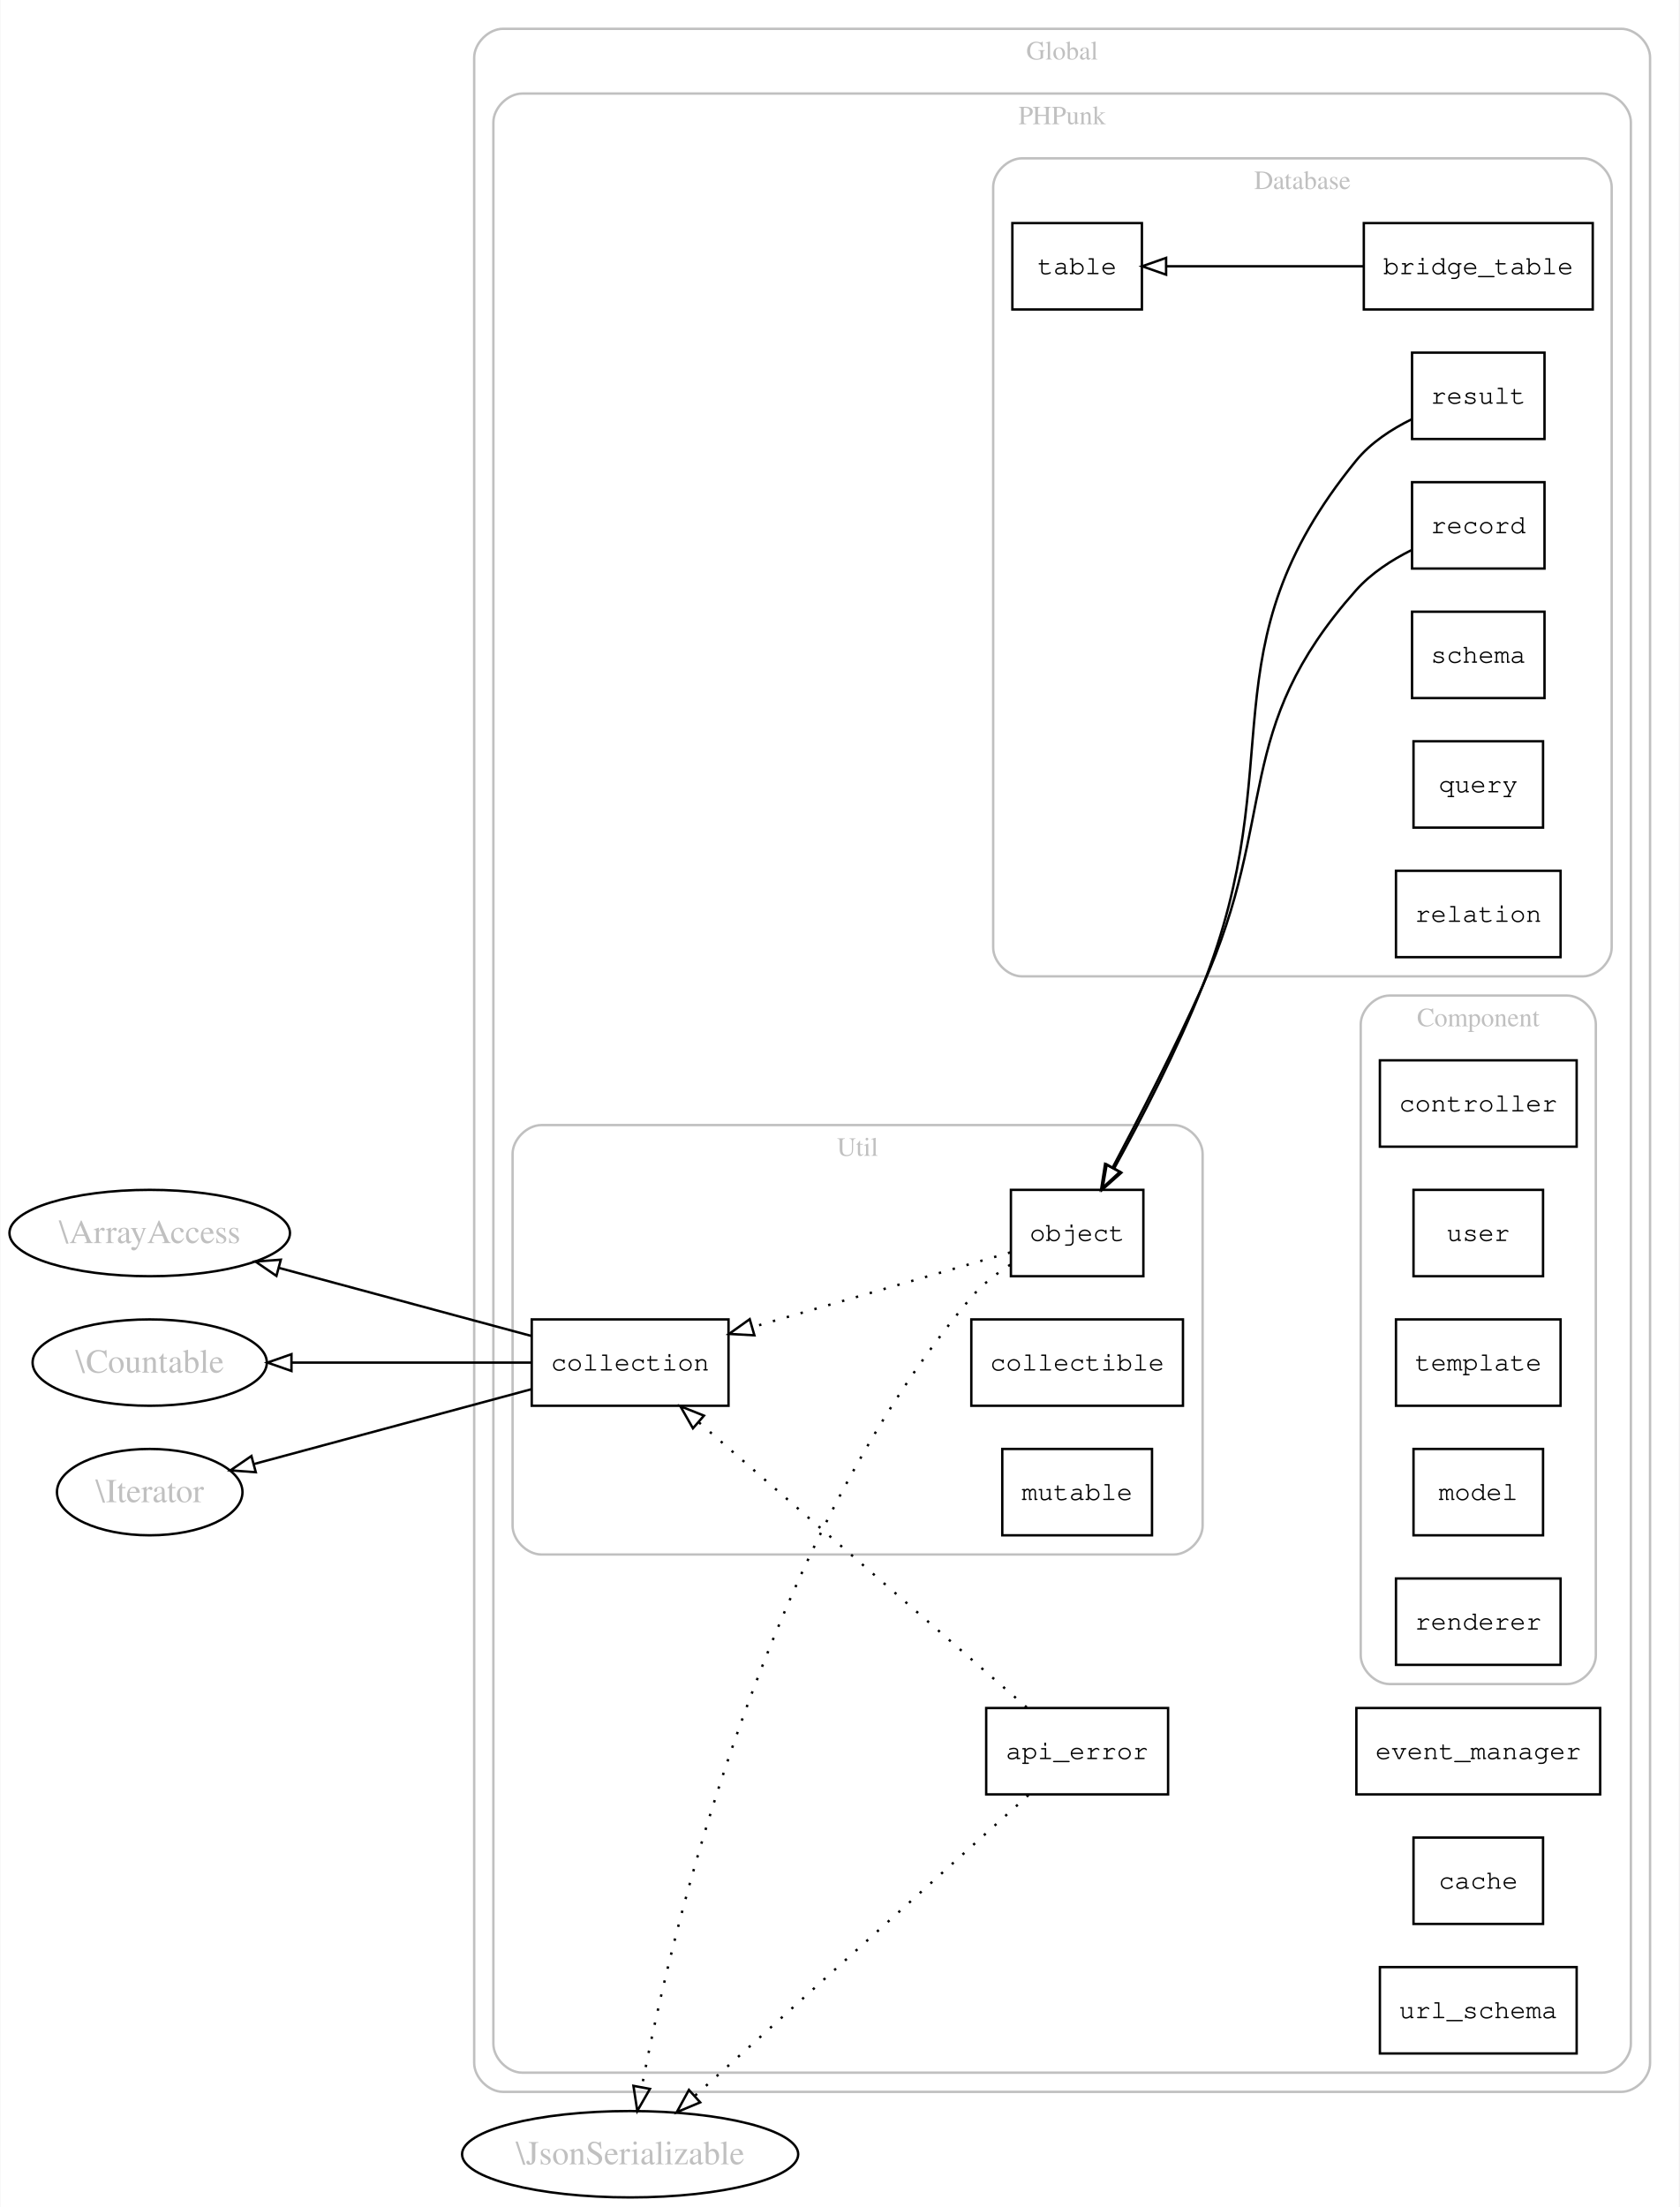
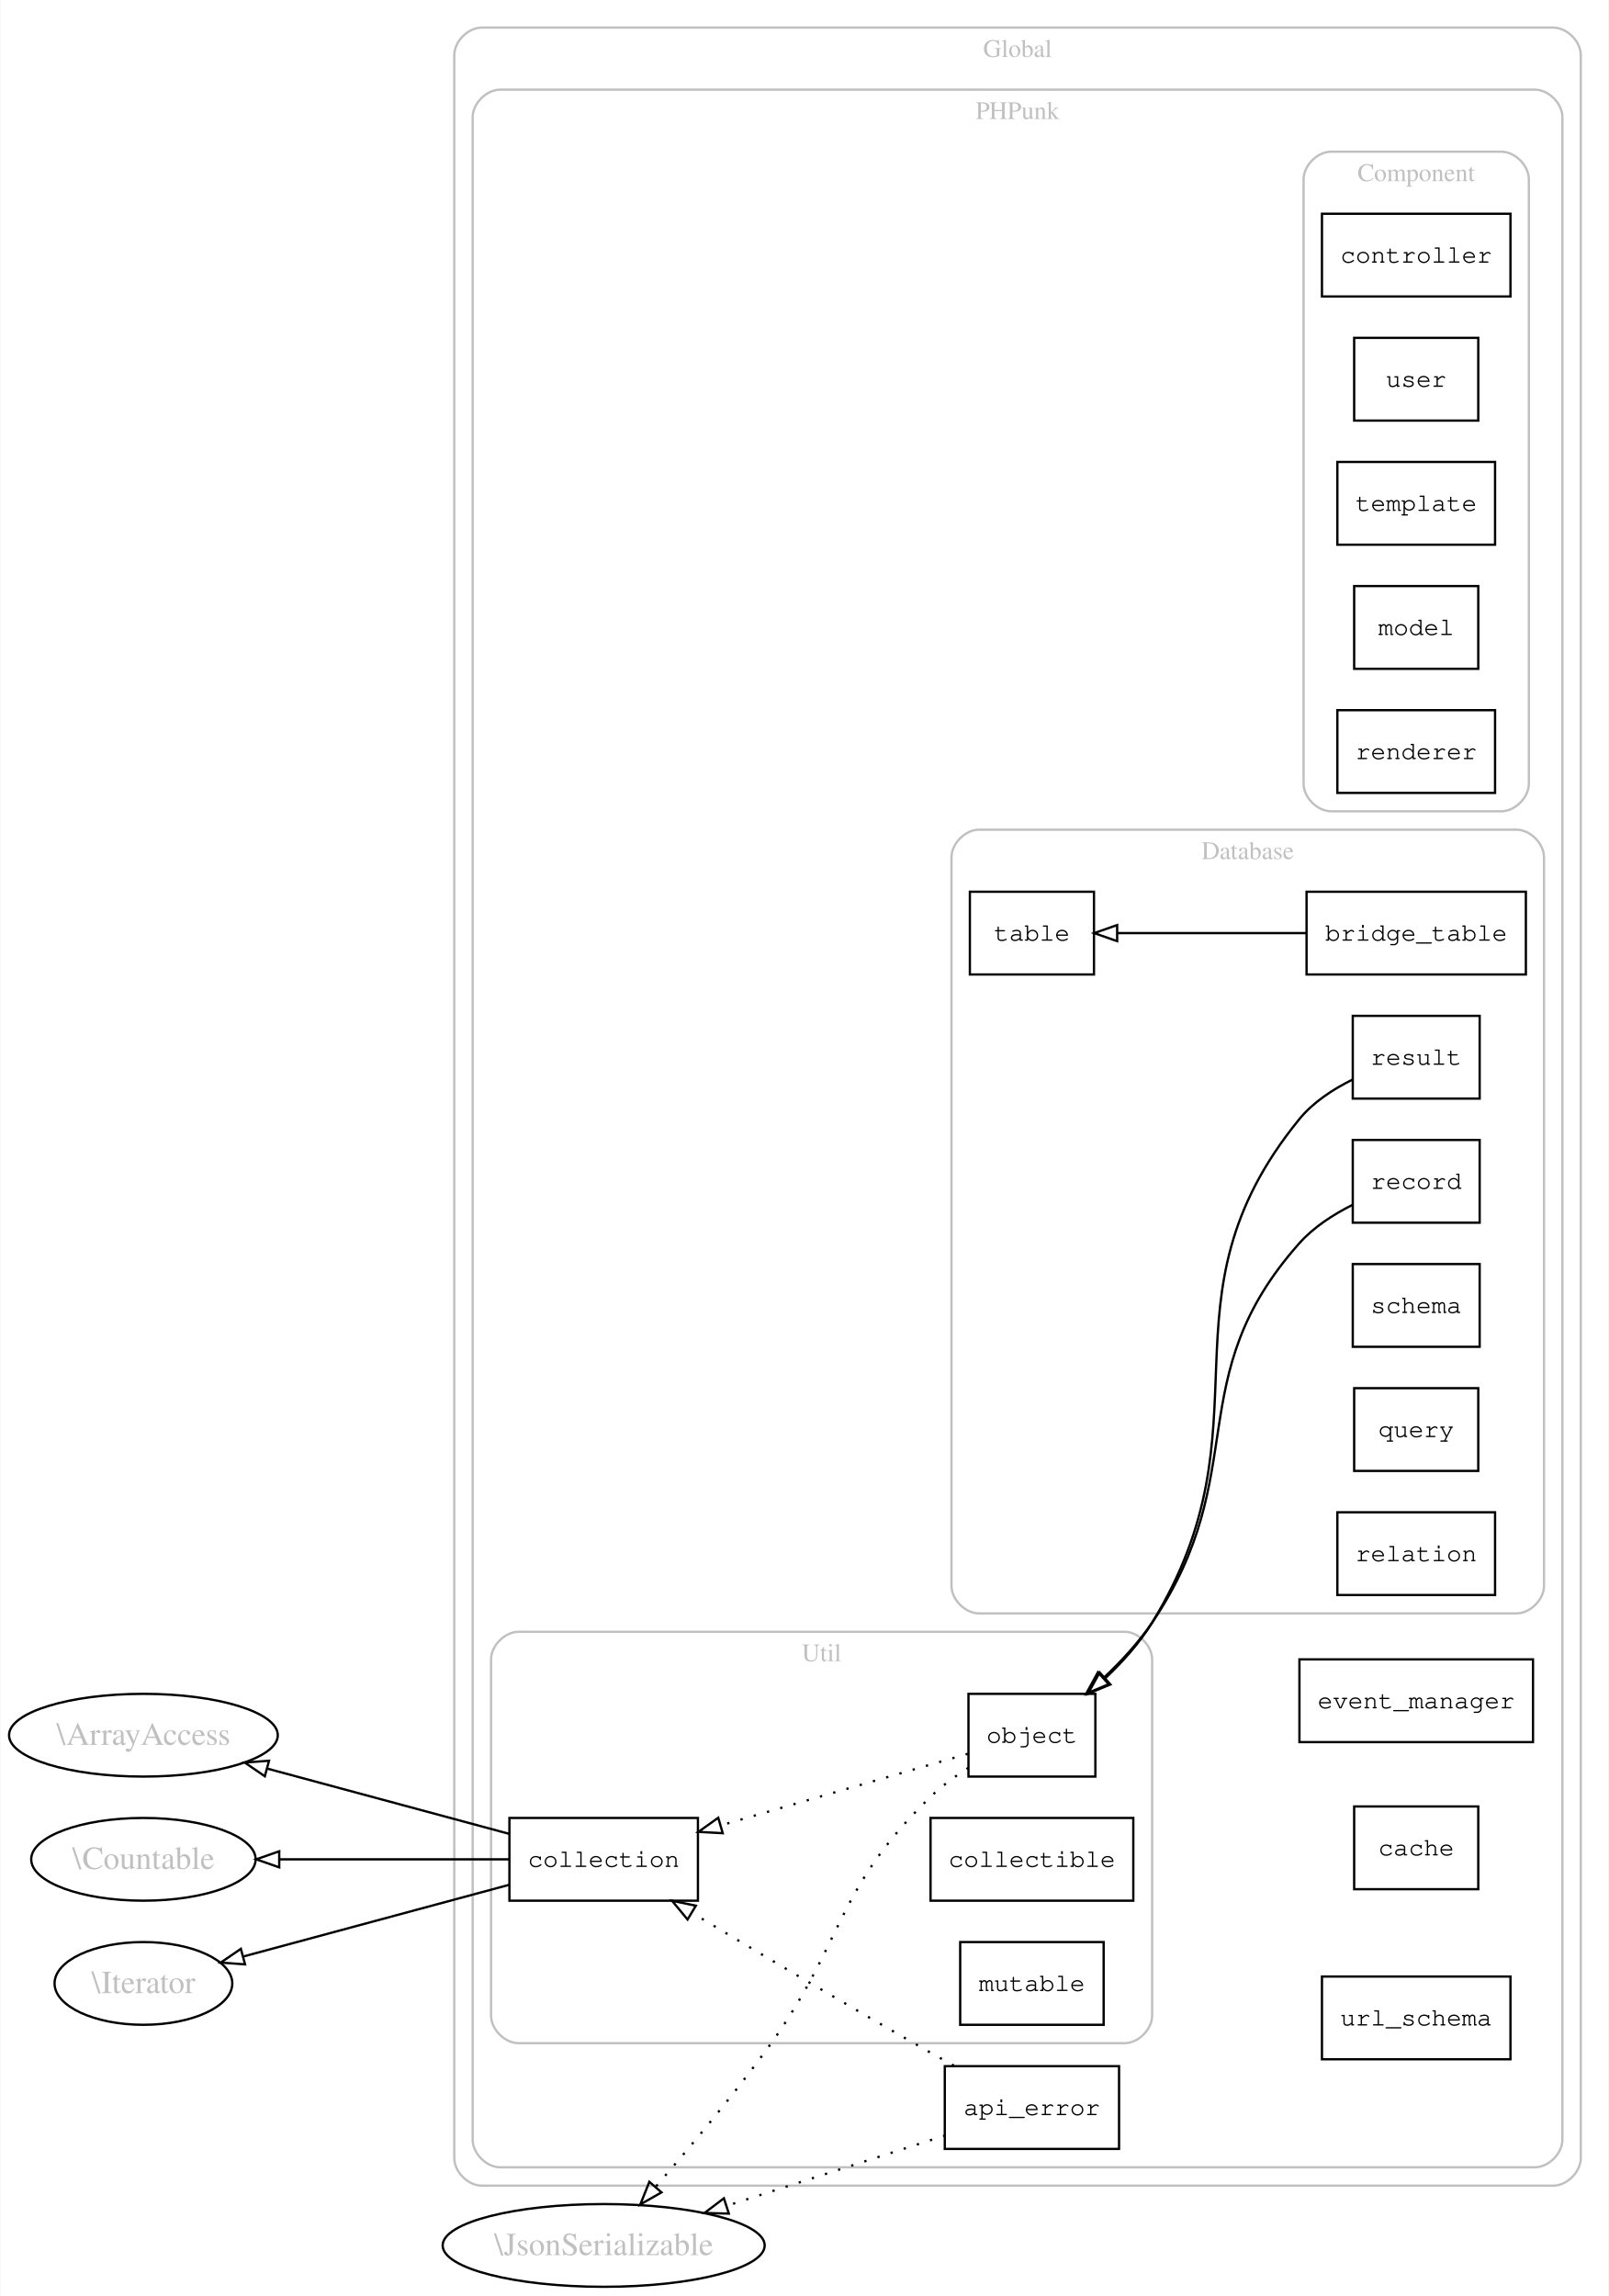
- <svg xmlns="http://www.w3.org/2000/svg" width="700pt" height="920pt" viewBox="0.00 0.00 699.65 920.00">
-   <g id="graph0" class="graph" transform="scale(1 1) rotate(0) translate(4 916)">
-     <polygon fill="#ffffff" stroke="transparent" points="-4,4 -4,-916 695.648,-916 695.648,4 -4,4" />
+ <svg xmlns="http://www.w3.org/2000/svg" width="700pt" height="999pt" viewBox="0.00 0.00 699.65 999.00">
+   <g id="graph0" class="graph" transform="scale(1 1) rotate(0) translate(4 995)">
+     <polygon fill="#ffffff" stroke="transparent" points="-4,4 -4,-995 695.648,-995 695.648,4 -4,4" />
    <g id="clust1" class="cluster">
-       <path fill="none" stroke="#c0c0c0" d="M205.488,-44C205.488,-44 671.648,-44 671.648,-44 677.648,-44 683.648,-50 683.648,-56 683.648,-56 683.648,-892 683.648,-892 683.648,-898 677.648,-904 671.648,-904 671.648,-904 205.488,-904 205.488,-904 199.488,-904 193.488,-898 193.488,-892 193.488,-892 193.488,-56 193.488,-56 193.488,-50 199.488,-44 205.488,-44" />
-       <text text-anchor="middle" x="438.568" y="-891.2" font-family="Times,serif" font-size="11.00" fill="#c0c0c0">Global</text>
+       <path fill="none" stroke="#c0c0c0" d="M205.488,-44C205.488,-44 671.648,-44 671.648,-44 677.648,-44 683.648,-50 683.648,-56 683.648,-56 683.648,-971 683.648,-971 683.648,-977 677.648,-983 671.648,-983 671.648,-983 205.488,-983 205.488,-983 199.488,-983 193.488,-977 193.488,-971 193.488,-971 193.488,-56 193.488,-56 193.488,-50 199.488,-44 205.488,-44" />
+       <text text-anchor="middle" x="438.568" y="-970.2" font-family="Times,serif" font-size="11.00" fill="#c0c0c0">Global</text>
    </g>
    <g id="clust2" class="cluster">
-       <path fill="none" stroke="#c0c0c0" d="M213.488,-52C213.488,-52 663.648,-52 663.648,-52 669.648,-52 675.648,-58 675.648,-64 675.648,-64 675.648,-865 675.648,-865 675.648,-871 669.648,-877 663.648,-877 663.648,-877 213.488,-877 213.488,-877 207.488,-877 201.488,-871 201.488,-865 201.488,-865 201.488,-64 201.488,-64 201.488,-58 207.488,-52 213.488,-52" />
-       <text text-anchor="middle" x="438.568" y="-864.2" font-family="Times,serif" font-size="11.00" fill="#c0c0c0">PHPunk</text>
+       <path fill="none" stroke="#c0c0c0" d="M213.488,-52C213.488,-52 663.648,-52 663.648,-52 669.648,-52 675.648,-58 675.648,-64 675.648,-64 675.648,-944 675.648,-944 675.648,-950 669.648,-956 663.648,-956 663.648,-956 213.488,-956 213.488,-956 207.488,-956 201.488,-950 201.488,-944 201.488,-944 201.488,-64 201.488,-64 201.488,-58 207.488,-52 213.488,-52" />
+       <text text-anchor="middle" x="438.568" y="-943.2" font-family="Times,serif" font-size="11.00" fill="#c0c0c0">PHPunk</text>
+     </g>
+     <g id="clust3" class="cluster">
+       <path fill="none" stroke="#c0c0c0" d="M575.036,-642C575.036,-642 649.046,-642 649.046,-642 655.046,-642 661.046,-648 661.046,-654 661.046,-654 661.046,-917 661.046,-917 661.046,-923 655.046,-929 649.046,-929 649.046,-929 575.036,-929 575.036,-929 569.036,-929 563.036,-923 563.036,-917 563.036,-917 563.036,-654 563.036,-654 563.036,-648 569.036,-642 575.036,-642" />
+       <text text-anchor="middle" x="612.041" y="-916.2" font-family="Times,serif" font-size="11.00" fill="#c0c0c0">Component</text>
    </g>
    <g id="clust4" class="cluster">
-       <path fill="none" stroke="#c0c0c0" d="M421.828,-509C421.828,-509 655.648,-509 655.648,-509 661.648,-509 667.648,-515 667.648,-521 667.648,-521 667.648,-838 667.648,-838 667.648,-844 661.648,-850 655.648,-850 655.648,-850 421.828,-850 421.828,-850 415.828,-850 409.828,-844 409.828,-838 409.828,-838 409.828,-521 409.828,-521 409.828,-515 415.828,-509 421.828,-509" />
-       <text text-anchor="middle" x="538.738" y="-837.2" font-family="Times,serif" font-size="11.00" fill="#c0c0c0">Database</text>
+       <path fill="none" stroke="#c0c0c0" d="M421.828,-293C421.828,-293 655.648,-293 655.648,-293 661.648,-293 667.648,-299 667.648,-305 667.648,-305 667.648,-622 667.648,-622 667.648,-628 661.648,-634 655.648,-634 655.648,-634 421.828,-634 421.828,-634 415.828,-634 409.828,-628 409.828,-622 409.828,-622 409.828,-305 409.828,-305 409.828,-299 415.828,-293 421.828,-293" />
+       <text text-anchor="middle" x="538.738" y="-621.2" font-family="Times,serif" font-size="11.00" fill="#c0c0c0">Database</text>
    </g>
    <g id="clust5" class="cluster">
-       <path fill="none" stroke="#c0c0c0" d="M221.488,-268C221.488,-268 485.134,-268 485.134,-268 491.134,-268 497.134,-274 497.134,-280 497.134,-280 497.134,-435 497.134,-435 497.134,-441 491.134,-447 485.134,-447 485.134,-447 221.488,-447 221.488,-447 215.488,-447 209.488,-441 209.488,-435 209.488,-435 209.488,-280 209.488,-280 209.488,-274 215.488,-268 221.488,-268" />
-       <text text-anchor="middle" x="353.311" y="-434.2" font-family="Times,serif" font-size="11.00" fill="#c0c0c0">Util</text>
-     </g>
-     <g id="clust3" class="cluster">
-       <path fill="none" stroke="#c0c0c0" d="M575.036,-214C575.036,-214 649.046,-214 649.046,-214 655.046,-214 661.046,-220 661.046,-226 661.046,-226 661.046,-489 661.046,-489 661.046,-495 655.046,-501 649.046,-501 649.046,-501 575.036,-501 575.036,-501 569.036,-501 563.036,-495 563.036,-489 563.036,-489 563.036,-226 563.036,-226 563.036,-220 569.036,-214 575.036,-214" />
-       <text text-anchor="middle" x="612.041" y="-488.2" font-family="Times,serif" font-size="11.00" fill="#c0c0c0">Component</text>
+       <path fill="none" stroke="#c0c0c0" d="M221.488,-106C221.488,-106 485.134,-106 485.134,-106 491.134,-106 497.134,-112 497.134,-118 497.134,-118 497.134,-273 497.134,-273 497.134,-279 491.134,-285 485.134,-285 485.134,-285 221.488,-285 221.488,-285 215.488,-285 209.488,-279 209.488,-273 209.488,-273 209.488,-118 209.488,-118 209.488,-112 215.488,-106 221.488,-106" />
+       <text text-anchor="middle" x="353.311" y="-272.2" font-family="Times,serif" font-size="11.00" fill="#c0c0c0">Util</text>
    </g>
    <g id="node1" class="node">
-       <polygon fill="none" stroke="#000000" points="653.052,-474 571.03,-474 571.03,-438 653.052,-438 653.052,-474" />
-       <text text-anchor="middle" x="612.041" y="-452.7" font-family="Courier,monospace" font-size="11.00" fill="#000000">controller</text>
+       <polygon fill="none" stroke="#000000" points="653.052,-902 571.03,-902 571.03,-866 653.052,-866 653.052,-902" />
+       <text text-anchor="middle" x="612.041" y="-880.7" font-family="Courier,monospace" font-size="11.00" fill="#000000">controller</text>
    </g>
    <g id="node2" class="node">
-       <polygon fill="none" stroke="#000000" points="639.041,-420 585.041,-420 585.041,-384 639.041,-384 639.041,-420" />
-       <text text-anchor="middle" x="612.041" y="-398.7" font-family="Courier,monospace" font-size="11.00" fill="#000000">user</text>
+       <polygon fill="none" stroke="#000000" points="639.041,-848 585.041,-848 585.041,-812 639.041,-812 639.041,-848" />
+       <text text-anchor="middle" x="612.041" y="-826.7" font-family="Courier,monospace" font-size="11.00" fill="#000000">user</text>
    </g>
    <g id="node3" class="node">
-       <polygon fill="none" stroke="#000000" points="646.35,-366 577.732,-366 577.732,-330 646.35,-330 646.35,-366" />
-       <text text-anchor="middle" x="612.041" y="-344.7" font-family="Courier,monospace" font-size="11.00" fill="#000000">template</text>
+       <polygon fill="none" stroke="#000000" points="646.35,-794 577.732,-794 577.732,-758 646.35,-758 646.35,-794" />
+       <text text-anchor="middle" x="612.041" y="-772.7" font-family="Courier,monospace" font-size="11.00" fill="#000000">template</text>
    </g>
    <g id="node4" class="node">
-       <polygon fill="none" stroke="#000000" points="639.041,-312 585.041,-312 585.041,-276 639.041,-276 639.041,-312" />
-       <text text-anchor="middle" x="612.041" y="-290.7" font-family="Courier,monospace" font-size="11.00" fill="#000000">model</text>
+       <polygon fill="none" stroke="#000000" points="639.041,-740 585.041,-740 585.041,-704 639.041,-704 639.041,-740" />
+       <text text-anchor="middle" x="612.041" y="-718.7" font-family="Courier,monospace" font-size="11.00" fill="#000000">model</text>
    </g>
    <g id="node5" class="node">
-       <polygon fill="none" stroke="#000000" points="646.35,-258 577.732,-258 577.732,-222 646.35,-222 646.35,-258" />
-       <text text-anchor="middle" x="612.041" y="-236.7" font-family="Courier,monospace" font-size="11.00" fill="#000000">renderer</text>
+       <polygon fill="none" stroke="#000000" points="646.35,-686 577.732,-686 577.732,-650 646.35,-650 646.35,-686" />
+       <text text-anchor="middle" x="612.041" y="-664.7" font-family="Courier,monospace" font-size="11.00" fill="#000000">renderer</text>
    </g>
    <g id="node6" class="node">
-       <polygon fill="none" stroke="#000000" points="659.754,-823 564.328,-823 564.328,-787 659.754,-787 659.754,-823" />
-       <text text-anchor="middle" x="612.041" y="-801.7" font-family="Courier,monospace" font-size="11.00" fill="#000000">bridge_table</text>
+       <polygon fill="none" stroke="#000000" points="659.754,-607 564.328,-607 564.328,-571 659.754,-571 659.754,-607" />
+       <text text-anchor="middle" x="612.041" y="-585.7" font-family="Courier,monospace" font-size="11.00" fill="#000000">bridge_table</text>
    </g>
    <g id="node12" class="node">
-       <polygon fill="none" stroke="#000000" points="471.828,-823 417.828,-823 417.828,-787 471.828,-787 471.828,-823" />
-       <text text-anchor="middle" x="444.828" y="-801.7" font-family="Courier,monospace" font-size="11.00" fill="#000000">table</text>
+       <polygon fill="none" stroke="#000000" points="471.828,-607 417.828,-607 417.828,-571 471.828,-571 471.828,-607" />
+       <text text-anchor="middle" x="444.828" y="-585.7" font-family="Courier,monospace" font-size="11.00" fill="#000000">table</text>
    </g>
    <g id="edge1" class="edge">
-       <path fill="none" stroke="#000000" d="M564.125,-805C538.064,-805 506.308,-805 482.114,-805" />
-       <polygon fill="none" stroke="#000000" points="481.913,-801.5 471.913,-805 481.913,-808.5 481.913,-801.5" />
+       <path fill="none" stroke="#000000" d="M564.125,-589C538.064,-589 506.308,-589 482.114,-589" />
+       <polygon fill="none" stroke="#000000" points="481.913,-585.5 471.913,-589 481.913,-592.5 481.913,-585.5" />
    </g>
    <g id="node7" class="node">
-       <polygon fill="none" stroke="#000000" points="639.649,-769 584.433,-769 584.433,-733 639.649,-733 639.649,-769" />
-       <text text-anchor="middle" x="612.041" y="-747.7" font-family="Courier,monospace" font-size="11.00" fill="#000000">result</text>
+       <polygon fill="none" stroke="#000000" points="639.649,-553 584.433,-553 584.433,-517 639.649,-517 639.649,-553" />
+       <text text-anchor="middle" x="612.041" y="-531.7" font-family="Courier,monospace" font-size="11.00" fill="#000000">result</text>
    </g>
    <g id="node13" class="node">
-       <polygon fill="none" stroke="#000000" points="472.436,-420 417.22,-420 417.22,-384 472.436,-384 472.436,-420" />
-       <text text-anchor="middle" x="444.828" y="-398.7" font-family="Courier,monospace" font-size="11.00" fill="#000000">object</text>
+       <polygon fill="none" stroke="#000000" points="472.436,-258 417.22,-258 417.22,-222 472.436,-222 472.436,-258" />
+       <text text-anchor="middle" x="444.828" y="-236.7" font-family="Courier,monospace" font-size="11.00" fill="#000000">object</text>
    </g>
    <g id="edge2" class="edge">
-       <path fill="none" stroke="#000000" d="M584.351,-741.268C575.876,-737.103 567.201,-731.445 561.134,-724 497.078,-645.389 534.474,-599.279 497.134,-505 486.567,-478.32 471.472,-449.287 460.212,-428.866" />
-       <polygon fill="none" stroke="#000000" points="463.266,-427.157 455.338,-420.129 457.153,-430.567 463.266,-427.157" />
+       <path fill="none" stroke="#000000" d="M584.351,-525.268C575.876,-521.103 567.201,-515.445 561.134,-508 497.078,-429.389 550.238,-375.388 497.134,-289 491.709,-280.175 484.281,-271.908 476.727,-264.769" />
+       <polygon fill="none" stroke="#000000" points="478.983,-262.092 469.199,-258.027 474.313,-267.306 478.983,-262.092" />
    </g>
    <g id="node8" class="node">
-       <polygon fill="none" stroke="#000000" points="639.649,-715 584.433,-715 584.433,-679 639.649,-679 639.649,-715" />
-       <text text-anchor="middle" x="612.041" y="-693.7" font-family="Courier,monospace" font-size="11.00" fill="#000000">record</text>
+       <polygon fill="none" stroke="#000000" points="639.649,-499 584.433,-499 584.433,-463 639.649,-463 639.649,-499" />
+       <text text-anchor="middle" x="612.041" y="-477.7" font-family="Courier,monospace" font-size="11.00" fill="#000000">record</text>
    </g>
    <g id="edge3" class="edge">
-       <path fill="none" stroke="#000000" d="M584.189,-686.692C575.904,-682.536 567.381,-677.029 561.134,-670 508.881,-611.208 529.203,-576.822 497.134,-505 485.487,-478.915 470.607,-449.97 459.698,-429.423" />
-       <polygon fill="none" stroke="#000000" points="462.643,-427.507 454.843,-420.338 456.469,-430.807 462.643,-427.507" />
+       <path fill="none" stroke="#000000" d="M584.189,-470.692C575.904,-466.536 567.381,-461.029 561.134,-454 508.881,-395.208 541.158,-354.183 497.134,-289 491.284,-280.338 483.642,-272.085 476.013,-264.905" />
+       <polygon fill="none" stroke="#000000" points="478.231,-262.193 468.455,-258.107 473.55,-267.397 478.231,-262.193" />
    </g>
    <g id="node9" class="node">
-       <polygon fill="none" stroke="#000000" points="639.649,-661 584.433,-661 584.433,-625 639.649,-625 639.649,-661" />
-       <text text-anchor="middle" x="612.041" y="-639.7" font-family="Courier,monospace" font-size="11.00" fill="#000000">schema</text>
+       <polygon fill="none" stroke="#000000" points="639.649,-445 584.433,-445 584.433,-409 639.649,-409 639.649,-445" />
+       <text text-anchor="middle" x="612.041" y="-423.7" font-family="Courier,monospace" font-size="11.00" fill="#000000">schema</text>
    </g>
    <g id="node10" class="node">
-       <polygon fill="none" stroke="#000000" points="639.041,-607 585.041,-607 585.041,-571 639.041,-571 639.041,-607" />
-       <text text-anchor="middle" x="612.041" y="-585.7" font-family="Courier,monospace" font-size="11.00" fill="#000000">query</text>
+       <polygon fill="none" stroke="#000000" points="639.041,-391 585.041,-391 585.041,-355 639.041,-355 639.041,-391" />
+       <text text-anchor="middle" x="612.041" y="-369.7" font-family="Courier,monospace" font-size="11.00" fill="#000000">query</text>
    </g>
    <g id="node11" class="node">
-       <polygon fill="none" stroke="#000000" points="646.35,-553 577.732,-553 577.732,-517 646.35,-517 646.35,-553" />
-       <text text-anchor="middle" x="612.041" y="-531.7" font-family="Courier,monospace" font-size="11.00" fill="#000000">relation</text>
+       <polygon fill="none" stroke="#000000" points="646.35,-337 577.732,-337 577.732,-301 646.35,-301 646.35,-337" />
+       <text text-anchor="middle" x="612.041" y="-315.7" font-family="Courier,monospace" font-size="11.00" fill="#000000">relation</text>
    </g>
    <g id="node14" class="node">
-       <polygon fill="none" stroke="#000000" points="299.504,-366 217.482,-366 217.482,-330 299.504,-330 299.504,-366" />
-       <text text-anchor="middle" x="258.493" y="-344.7" font-family="Courier,monospace" font-size="11.00" fill="#000000">collection</text>
+       <polygon fill="none" stroke="#000000" points="299.504,-204 217.482,-204 217.482,-168 299.504,-168 299.504,-204" />
+       <text text-anchor="middle" x="258.493" y="-182.7" font-family="Courier,monospace" font-size="11.00" fill="#000000">collection</text>
    </g>
    <g id="edge6" class="edge">
-       <path fill="none" stroke="#000000" stroke-dasharray="1,5" d="M416.932,-393.916C388.656,-385.721 344.261,-372.856 309.65,-362.825" />
-       <polygon fill="none" stroke="#000000" points="310.291,-359.367 299.711,-359.945 308.342,-366.09 310.291,-359.367" />
+       <path fill="none" stroke="#000000" stroke-dasharray="1,5" d="M416.932,-231.916C388.656,-223.721 344.261,-210.856 309.65,-200.825" />
+       <polygon fill="none" stroke="#000000" points="310.291,-197.367 299.711,-197.945 308.342,-204.09 310.291,-197.367" />
    </g>
    <g id="node21" class="node">
      <ellipse fill="none" stroke="#000000" cx="258.493" cy="-18" rx="70.058" ry="18" />
      <text text-anchor="middle" x="258.493" y="-13.8" font-family="Times,serif" font-size="14.00" fill="#c0c0c0">\JsonSerializable</text>
    </g>
    <g id="edge7" class="edge">
-       <path fill="none" stroke="#000000" stroke-dasharray="1,5" d="M416.928,-388.779C410.938,-384.973 405.054,-380.369 400.522,-375 313.913,-272.396 275.693,-110.424 263.313,-45.884" />
-       <polygon fill="none" stroke="#000000" points="266.752,-45.23 261.482,-36.038 259.87,-46.51 266.752,-45.23" />
+       <path fill="none" stroke="#000000" stroke-dasharray="1,5" d="M417.198,-225.804C411.329,-222.091 405.431,-217.772 400.522,-213 358.362,-172.009 363.411,-149.334 328.522,-102 313.517,-81.642 295.167,-59.728 281.016,-43.388" />
+       <polygon fill="none" stroke="#000000" points="283.65,-41.083 274.44,-35.846 278.374,-45.683 283.65,-41.083" />
    </g>
    <g id="node22" class="node">
-       <ellipse fill="none" stroke="#000000" cx="58.232" cy="-402" rx="58.465" ry="18" />
-       <text text-anchor="middle" x="58.232" y="-397.8" font-family="Times,serif" font-size="14.00" fill="#c0c0c0">\ArrayAccess</text>
+       <ellipse fill="none" stroke="#000000" cx="58.232" cy="-240" rx="58.465" ry="18" />
+       <text text-anchor="middle" x="58.232" y="-235.8" font-family="Times,serif" font-size="14.00" fill="#c0c0c0">\ArrayAccess</text>
    </g>
    <g id="edge8" class="edge">
-       <path fill="none" stroke="#000000" d="M217.484,-359.058C187.099,-367.251 145.397,-378.496 112.29,-387.423" />
-       <polygon fill="none" stroke="#000000" points="111.057,-384.131 102.313,-390.114 112.879,-390.889 111.057,-384.131" />
+       <path fill="none" stroke="#000000" d="M217.484,-197.058C187.099,-205.251 145.397,-216.496 112.29,-225.423" />
+       <polygon fill="none" stroke="#000000" points="111.057,-222.131 102.313,-228.114 112.879,-228.889 111.057,-222.131" />
    </g>
    <g id="node23" class="node">
-       <ellipse fill="none" stroke="#000000" cx="58.232" cy="-348" rx="48.827" ry="18" />
-       <text text-anchor="middle" x="58.232" y="-343.8" font-family="Times,serif" font-size="14.00" fill="#c0c0c0">\Countable</text>
+       <ellipse fill="none" stroke="#000000" cx="58.232" cy="-186" rx="48.827" ry="18" />
+       <text text-anchor="middle" x="58.232" y="-181.8" font-family="Times,serif" font-size="14.00" fill="#c0c0c0">\Countable</text>
    </g>
    <g id="edge9" class="edge">
-       <path fill="none" stroke="#000000" d="M217.484,-348C188.675,-348 149.694,-348 117.51,-348" />
-       <polygon fill="none" stroke="#000000" points="117.321,-344.5 107.32,-348 117.32,-351.5 117.321,-344.5" />
+       <path fill="none" stroke="#000000" d="M217.484,-186C188.675,-186 149.694,-186 117.51,-186" />
+       <polygon fill="none" stroke="#000000" points="117.321,-182.5 107.32,-186 117.32,-189.5 117.321,-182.5" />
    </g>
    <g id="node24" class="node">
-       <ellipse fill="none" stroke="#000000" cx="58.232" cy="-294" rx="38.669" ry="18" />
-       <text text-anchor="middle" x="58.232" y="-289.8" font-family="Times,serif" font-size="14.00" fill="#c0c0c0">\Iterator</text>
+       <ellipse fill="none" stroke="#000000" cx="58.232" cy="-132" rx="38.669" ry="18" />
+       <text text-anchor="middle" x="58.232" y="-127.8" font-family="Times,serif" font-size="14.00" fill="#c0c0c0">\Iterator</text>
    </g>
    <g id="edge10" class="edge">
-       <path fill="none" stroke="#000000" d="M217.484,-336.942C183.739,-327.843 136.037,-314.98 101.65,-305.707" />
-       <polygon fill="none" stroke="#000000" points="102.448,-302.298 91.882,-303.074 100.626,-309.057 102.448,-302.298" />
+       <path fill="none" stroke="#000000" d="M217.484,-174.942C183.739,-165.843 136.037,-152.98 101.65,-143.708" />
+       <polygon fill="none" stroke="#000000" points="102.448,-140.298 91.882,-141.074 100.626,-147.056 102.448,-140.298" />
    </g>
    <g id="node15" class="node">
-       <polygon fill="none" stroke="#000000" points="488.941,-366 400.716,-366 400.716,-330 488.941,-330 488.941,-366" />
-       <text text-anchor="middle" x="444.828" y="-344.7" font-family="Courier,monospace" font-size="11.00" fill="#000000">collectible</text>
+       <polygon fill="none" stroke="#000000" points="488.941,-204 400.716,-204 400.716,-168 488.941,-168 488.941,-204" />
+       <text text-anchor="middle" x="444.828" y="-182.7" font-family="Courier,monospace" font-size="11.00" fill="#000000">collectible</text>
    </g>
    <g id="node16" class="node">
-       <polygon fill="none" stroke="#000000" points="476.036,-312 413.62,-312 413.62,-276 476.036,-276 476.036,-312" />
-       <text text-anchor="middle" x="444.828" y="-290.7" font-family="Courier,monospace" font-size="11.00" fill="#000000">mutable</text>
+       <polygon fill="none" stroke="#000000" points="476.036,-150 413.62,-150 413.62,-114 476.036,-114 476.036,-150" />
+       <text text-anchor="middle" x="444.828" y="-128.7" font-family="Courier,monospace" font-size="11.00" fill="#000000">mutable</text>
    </g>
    <g id="node17" class="node">
-       <polygon fill="none" stroke="#000000" points="662.855,-204 561.227,-204 561.227,-168 662.855,-168 662.855,-204" />
-       <text text-anchor="middle" x="612.041" y="-182.7" font-family="Courier,monospace" font-size="11.00" fill="#000000">event_manager</text>
+       <polygon fill="none" stroke="#000000" points="662.855,-273 561.227,-273 561.227,-237 662.855,-237 662.855,-273" />
+       <text text-anchor="middle" x="612.041" y="-251.7" font-family="Courier,monospace" font-size="11.00" fill="#000000">event_manager</text>
    </g>
    <g id="node18" class="node">
-       <polygon fill="none" stroke="#000000" points="482.739,-204 406.917,-204 406.917,-168 482.739,-168 482.739,-204" />
-       <text text-anchor="middle" x="444.828" y="-182.7" font-family="Courier,monospace" font-size="11.00" fill="#000000">api_error</text>
+       <polygon fill="none" stroke="#000000" points="482.739,-96 406.917,-96 406.917,-60 482.739,-60 482.739,-96" />
+       <text text-anchor="middle" x="444.828" y="-74.7" font-family="Courier,monospace" font-size="11.00" fill="#000000">api_error</text>
    </g>
    <g id="edge4" class="edge">
-       <path fill="none" stroke="#000000" stroke-dasharray="1,5" d="M423.815,-204.269C390.316,-233.393 324.749,-290.397 287.033,-323.187" />
-       <polygon fill="none" stroke="#000000" points="284.679,-320.596 279.429,-329.798 289.272,-325.878 284.679,-320.596" />
+       <path fill="none" stroke="#000000" stroke-dasharray="1,5" d="M410.89,-96.215C407.378,-98.15 403.872,-100.103 400.522,-102 365.207,-121.999 325.483,-145.587 297.045,-162.668" />
+       <polygon fill="none" stroke="#000000" points="294.992,-159.819 288.228,-167.973 298.601,-165.817 294.992,-159.819" />
    </g>
    <g id="edge5" class="edge">
-       <path fill="none" stroke="#000000" stroke-dasharray="1,5" d="M424.532,-167.701C390.805,-137.293 323.205,-76.344 285.493,-42.343" />
-       <polygon fill="none" stroke="#000000" points="287.693,-39.614 277.923,-35.518 283.006,-44.813 287.693,-39.614" />
+       <path fill="none" stroke="#000000" stroke-dasharray="1,5" d="M407.12,-65.858C379.772,-57.052 342.401,-45.018 311.974,-35.221" />
+       <polygon fill="none" stroke="#000000" points="312.952,-31.859 302.361,-32.125 310.807,-38.522 312.952,-31.859" />
    </g>
    <g id="node19" class="node">
-       <polygon fill="none" stroke="#000000" points="639.041,-150 585.041,-150 585.041,-114 639.041,-114 639.041,-150" />
-       <text text-anchor="middle" x="612.041" y="-128.7" font-family="Courier,monospace" font-size="11.00" fill="#000000">cache</text>
+       <polygon fill="none" stroke="#000000" points="639.041,-209 585.041,-209 585.041,-173 639.041,-173 639.041,-209" />
+       <text text-anchor="middle" x="612.041" y="-187.7" font-family="Courier,monospace" font-size="11.00" fill="#000000">cache</text>
    </g>
    <g id="node20" class="node">
-       <polygon fill="none" stroke="#000000" points="653.052,-96 571.03,-96 571.03,-60 653.052,-60 653.052,-96" />
-       <text text-anchor="middle" x="612.041" y="-74.7" font-family="Courier,monospace" font-size="11.00" fill="#000000">url_schema</text>
+       <polygon fill="none" stroke="#000000" points="653.052,-135 571.03,-135 571.03,-99 653.052,-99 653.052,-135" />
+       <text text-anchor="middle" x="612.041" y="-113.7" font-family="Courier,monospace" font-size="11.00" fill="#000000">url_schema</text>
    </g>
  </g>
</svg>
